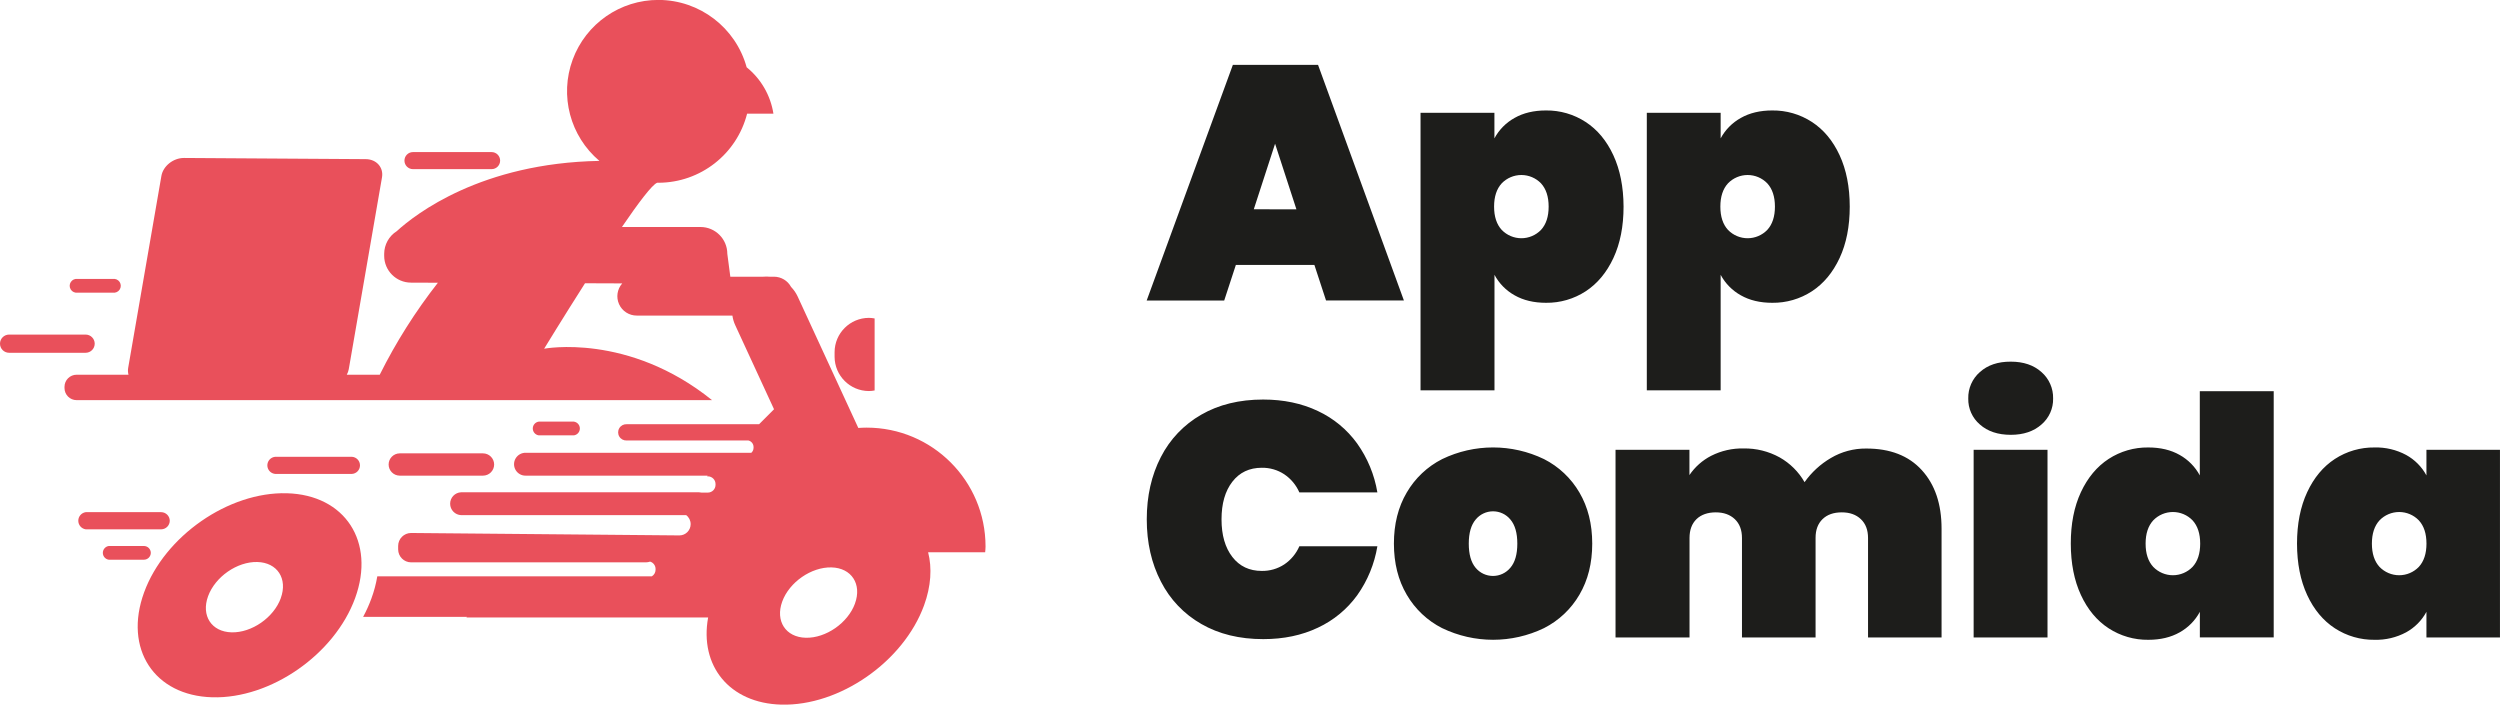
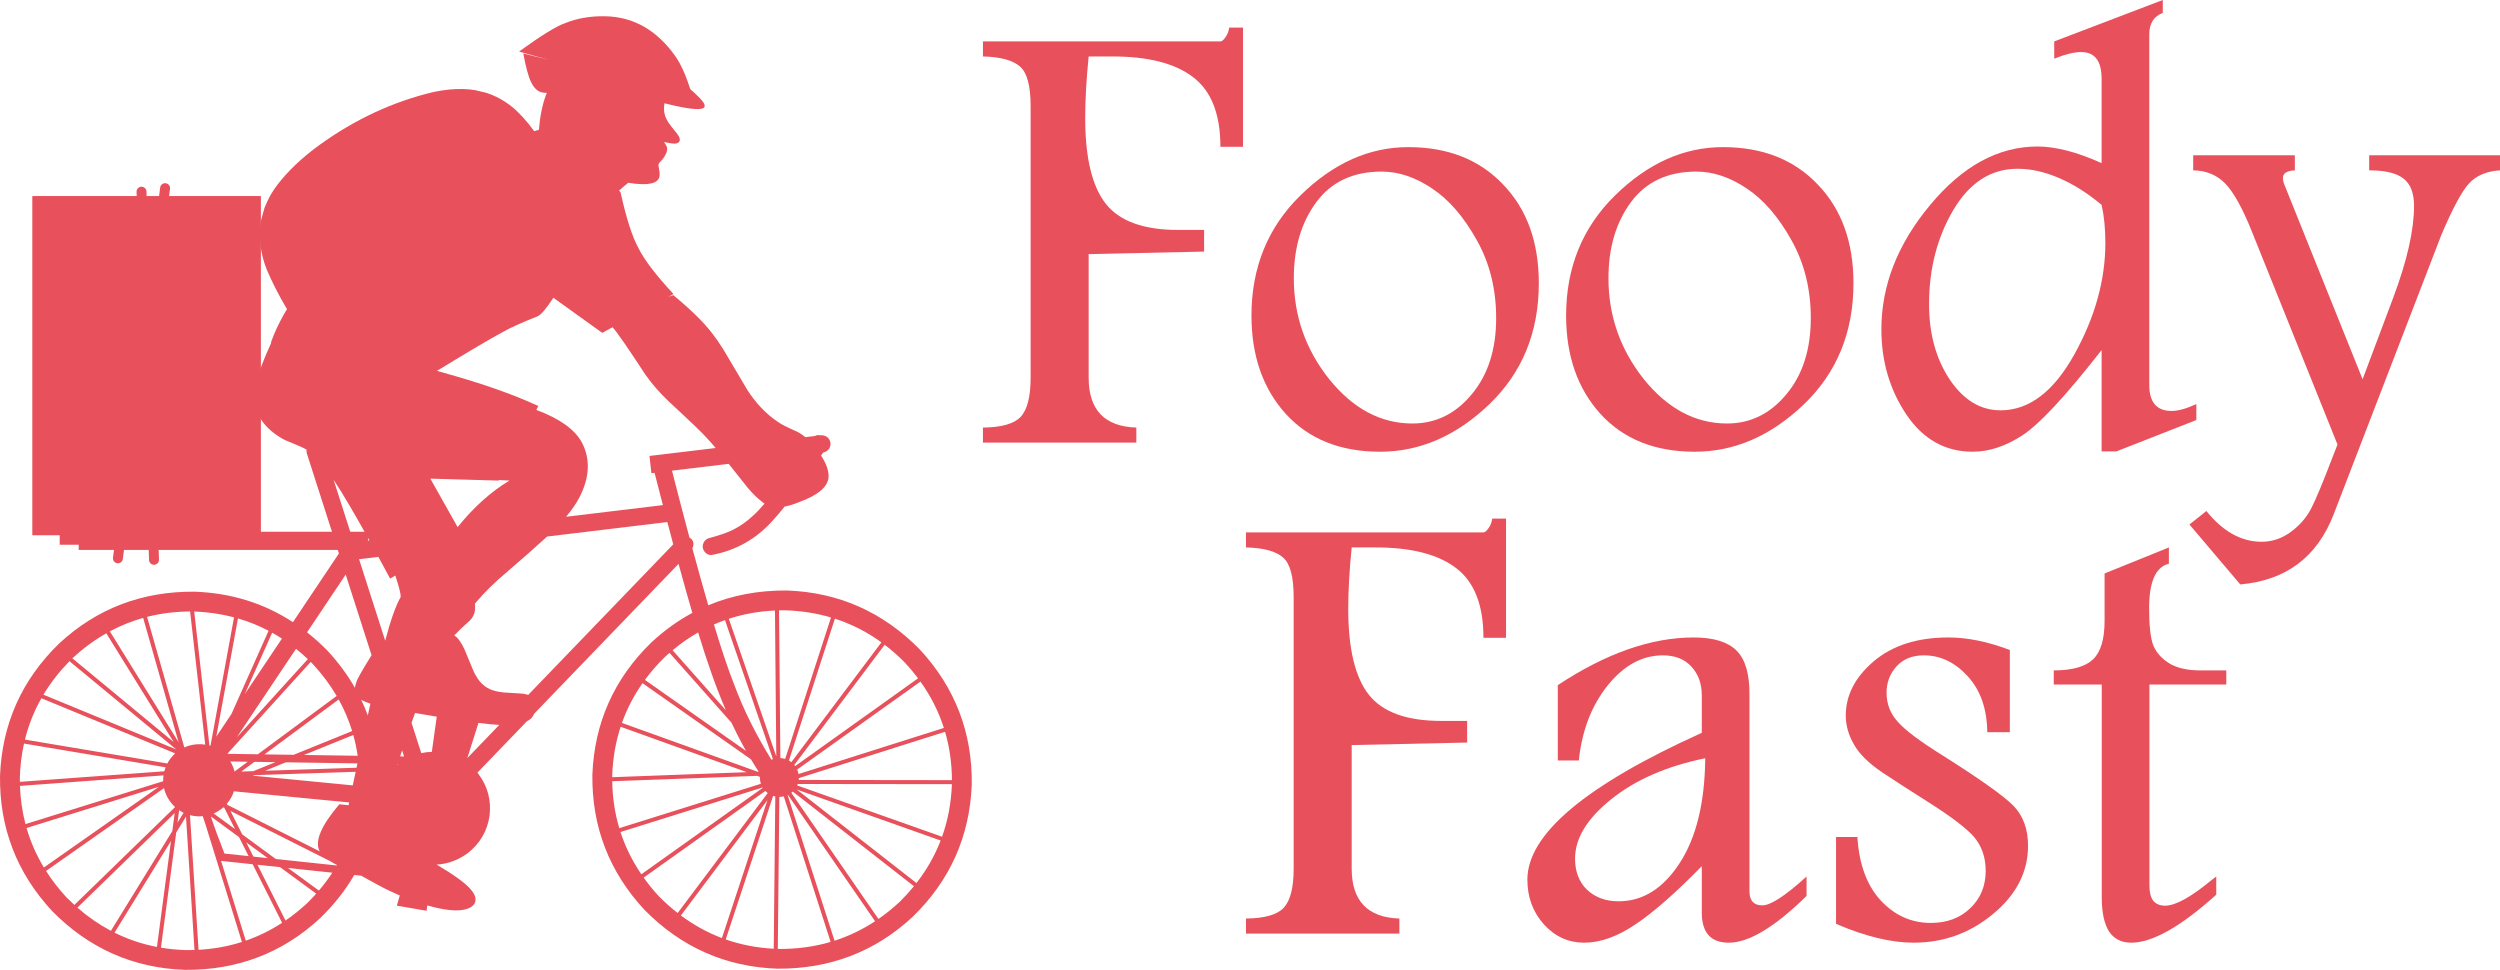
- <svg xmlns="http://www.w3.org/2000/svg" id="Capa_1" data-name="Capa 1" viewBox="0 0 1441.97 406.44">
-   <defs>
-     <style>.cls-1{fill:#e9505b}</style>
-   </defs>
-   <path class="cls-1" d="M94.18 230.43a5.26 5.26 0 00-5.25-5.25H44.8a5.25 5.25 0 000 10.5h44.13a5.26 5.26 0 005.25-5.25z" transform="translate(-39.55 -32.2)" />
-   <path class="cls-1" d="M608 347.44a68.59 68.59 0 00-68.59-68.59c-1.62 0-3.22.08-4.8.19l-35-75.86a19.75 19.75 0 00-3.77-5.46 11.22 11.22 0 00-9.84-5.92h-2.59a19.9 19.9 0 00-3.62 0h-19l-1.73-13.19a15.49 15.49 0 00-15.43-15.48h-45.36c9.47-13.87 17.47-24.52 20.34-25.52h.8a52.89 52.89 0 0051.06-39.84h15.18a42.89 42.89 0 00-15.44-26.76 52.88 52.88 0 00-50.8-38.85A52.64 52.64 0 00385.27 125c-68 1.24-105.86 30.49-116.88 40.54a15.51 15.51 0 00-7.25 13.09v1.11a15.5 15.5 0 0015.43 15.48l15.55.06a311.74 311.74 0 00-33.55 53.07h-19a11 11 0 001.14-3.18l19.17-110.67c1-5.74-3.21-10.47-9.35-10.51l-104.89-.68c-6.14 0-12 4.63-13 10.37l-19.15 110.65a9.21 9.21 0 00.17 4H83.75a7 7 0 00-7 6.95v.72a7 7 0 007 7h366.51c-48.43-39-96.86-29.66-96.86-29.66s10.74-17.62 23.58-37.76l21.47.08a11.15 11.15 0 008.39 18.56H462a19.28 19.28 0 001.62 5.54L486 268.25l-8.62 8.63H401a4.7 4.7 0 100 9.39h70.25a3.88 3.88 0 012.94 3.75v.48a3.83 3.83 0 01-1.29 2.86h-130a6.6 6.6 0 100 13.19h104.83l-.4.4h.51a4.44 4.44 0 014.42 4.43v.51a4.44 4.44 0 01-4.42 4.43h-3.67a6.41 6.41 0 00-1.46-.18H305.53a6.6 6.6 0 000 13.19h129.81a6.47 6.47 0 012.57 5.14v.07a6.49 6.49 0 01-6.48 6.48l-154.76-1.4a7.49 7.49 0 00-7.47 7.47v2a7.49 7.49 0 007.47 7.47H412.1a7.45 7.45 0 002.41-.43 4.39 4.39 0 013.16 4.2v.53a4.42 4.42 0 01-2.13 3.75H257.17a70.7 70.7 0 01-3.42 12.85A80.05 80.05 0 01249 388h59.89l-.33.33H448c-5.09 27.78 12.17 49.48 42.19 50.29 33.61.89 70.47-24.73 82.34-57.23 4.06-11.13 4.66-21.62 2.35-30.65h32.9c.09-1.1.22-2.18.22-3.3zm-75.31 32.89c-4.08 11.19-16.78 20-28.38 19.72s-17.66-9.65-13.59-20.86 16.81-20 28.4-19.72 17.66 9.65 13.56 20.86z" transform="translate(-39.55 -32.2)" />
-   <path class="cls-1" d="M540.72 257.75a18.93 18.93 0 003.3-.34v-41.53a18.93 18.93 0 00-3.3-.34 19.85 19.85 0 00-19.79 19.79V238a19.85 19.85 0 0019.79 19.75zm-222.59 48.8a6.45 6.45 0 006.44-6.43 6.46 6.46 0 00-6.44-6.43h-48a6.45 6.45 0 00-6.43 6.43 6.44 6.44 0 006.43 6.43zm52.44-23.24a4 4 0 000-7.92h-20.28a4 4 0 000 7.92zM84.34 201h20.28a4 4 0 100-7.91H84.34a4 4 0 100 7.91zm42.2 150.12a4 4 0 00-4-4H102.3a4 4 0 000 7.92h20.28a4 4 0 003.96-3.92zm151.21-221.36h45.35a4.92 4.92 0 000-9.84h-45.35a4.92 4.92 0 000 9.84zm-35.29 175.8a4.95 4.95 0 000-9.89h-43.53a4.95 4.95 0 100 9.89zm-104.99 27a5 5 0 00-4.95-4.95H89a5 5 0 000 9.9h43.53a5 5 0 004.94-4.95zM205 316.7c-33.61-.91-70.49 24.7-82.34 57.2s5.78 59.58 39.39 60.49 70.49-24.7 82.33-57.2-5.79-59.58-39.38-60.49zm-3.49 60.52c-4.08 11.21-16.78 20-28.38 19.71s-17.66-9.64-13.56-20.85 16.78-20 28.37-19.72 17.65 9.64 13.55 20.86z" transform="translate(-39.55 -32.2)" />
-   <path d="M797.67 185h-45.29l-6.72 20.53h-44.72l49.71-135.92h49.13L849.3 205.5h-44.91zm-10.36-32.06L775 115.1l-12.28 37.81zm125.81-52.71q7.57-4.32 18.14-4.32a41 41 0 0122.84 6.62q10.17 6.61 16 19.19t5.9 29.66q0 17.09-5.86 29.65t-16 19.19a41 41 0 01-22.84 6.63q-10.56 0-18.14-4.32a29.38 29.38 0 01-11.61-11.81v66.6H858.9V97.25h42.61V112a29.35 29.35 0 0111.61-11.77zm15.26 37.71a15.76 15.76 0 00-22.65 0q-4.41 4.8-4.41 13.44c0 5.75 1.47 10.24 4.41 13.43a15.76 15.76 0 0022.65 0c2.94-3.19 4.41-7.68 4.41-13.43s-1.47-10.24-4.41-13.44zm115.25-37.71q7.59-4.32 18.14-4.32a41 41 0 0122.84 6.62q10.17 6.61 16 19.19t5.85 29.66q0 17.09-5.85 29.65t-16 19.19a40.91 40.91 0 01-22.84 6.63q-10.56 0-18.14-4.32a29.5 29.5 0 01-11.63-11.81v66.6h-42.59V97.25H1032V112a29.48 29.48 0 0111.63-11.77zm15.26 37.71a15.76 15.76 0 00-22.65 0q-4.41 4.8-4.41 13.44c0 5.75 1.47 10.24 4.41 13.43a15.76 15.76 0 0022.65 0c2.94-3.19 4.42-7.68 4.42-13.43s-1.48-10.24-4.42-13.44zM709.1 295.86a59 59 0 0123.32-24.48q15.15-8.73 35.7-8.73 17.65 0 31.57 6.62A58.44 58.44 0 01822.34 288 67.82 67.82 0 01834 316.2h-45a24.32 24.32 0 00-8.74-10.46 22.89 22.89 0 00-12.91-3.74q-10.76 0-17 8.06t-6.24 21.69q0 13.62 6.24 21.69t17 8.06a22.9 22.9 0 0012.95-3.75 24.26 24.26 0 008.7-10.46h45a67.86 67.86 0 01-11.61 28.22 58.42 58.42 0 01-22.65 18.71q-13.92 6.63-31.57 6.62-20.55 0-35.7-8.73a58.86 58.86 0 01-23.32-24.47q-8.16-15.74-8.16-35.89t8.11-35.89zm162.27 98.65a49.56 49.56 0 01-20.44-19.29q-7.38-12.57-7.39-29.46t7.39-29.46a49.56 49.56 0 0120.44-19.3 67.54 67.54 0 0158.74 0 49.56 49.56 0 0120.44 19.29q7.38 12.57 7.38 29.46t-7.38 29.46a49.56 49.56 0 01-20.44 19.29 67.54 67.54 0 01-58.74 0zm39.35-34.84q4-4.69 4-13.91t-4-13.92a12.95 12.95 0 00-20 0q-4 4.71-4 13.92t3.93 13.91a13 13 0 0020.06 0zM1148 303.34q11.42 12.48 11.42 33.78v62.76h-42.41V342.5q0-6.92-4.13-10.85t-11-3.93q-7.1 0-11.13 3.93t-4 10.85v57.38h-42.45V342.5q0-6.92-4.12-10.85c-2.76-2.62-6.43-3.93-11-3.93s-8.45 1.31-11.13 3.93-4 6.24-4 10.85v57.38h-42.68V291.63H1014v14.59a33.69 33.69 0 0112.57-11.13 39.43 39.43 0 0118.71-4.23A41.47 41.47 0 011066 296a38.23 38.23 0 0114.4 14.3 48.69 48.69 0 0115.16-13.92 39.15 39.15 0 0120.34-5.47q20.72-.05 32.1 12.43zm33.53-26.29a19.15 19.15 0 01-6.71-15 19.62 19.62 0 016.71-15.25q6.72-6.06 17.85-6 10.95 0 17.66 6a19.63 19.63 0 016.72 15.25 19.16 19.16 0 01-6.72 15q-6.72 5.94-17.66 5.95-11.13 0-17.85-5.95zm39 14.58v108.25h-42.61V291.63zm19.25 24.47q5.87-12.57 16-19.19a41 41 0 0122.84-6.62q10.56 0 18.14 4.32a29.48 29.48 0 0111.61 11.8v-48.56H1351v142h-42.6V385.1a29.5 29.5 0 01-11.61 11.81q-7.59 4.32-18.14 4.32a41 41 0 01-22.84-6.62q-10.17-6.63-16-19.2t-5.85-29.65q-.03-17.08 5.82-29.66zm64.4 16.22a15.76 15.76 0 00-22.65 0q-4.42 4.8-4.42 13.44t4.42 13.43a15.76 15.76 0 0022.65 0q4.41-4.79 4.41-13.43t-4.41-13.44zm66.12-16.22q5.85-12.57 16-19.19a41 41 0 0122.84-6.62 36.62 36.62 0 0118.24 4.32 29.35 29.35 0 0111.71 11.8v-14.78h42.41v108.25h-42.41V385.1a29.37 29.37 0 01-11.71 11.81 36.62 36.62 0 01-18.24 4.32 41 41 0 01-22.84-6.62q-10.17-6.63-16-19.2t-5.86-29.65q0-17.08 5.86-29.66zm64.39 16.22a15.76 15.76 0 00-22.65 0q-4.41 4.8-4.41 13.44t4.41 13.43a15.76 15.76 0 0022.65 0q4.41-4.79 4.42-13.43t-4.42-13.44z" transform="translate(-39.55 -32.2)" fill="#1d1d1b" />
+ <svg xmlns="http://www.w3.org/2000/svg" width="247.097mm" height="95.861mm" viewBox="0 0 247.097 95.861" version="1.1" id="svg10553" xml:space="preserve">
+   <defs id="defs10550" />
+   <g id="layer1" transform="translate(-20.07152,-50.24988)">
+     <g id="layer1-7" transform="matrix(0.1311528,0,0,0.1307305,24.88103,-49.39877)" style="fill:#ff0000">
+       <g id="g11272" style="fill:#e8505b;fill-opacity:1">
+         <g aria-label="Foody Fast" transform="scale(0.9983887,1.001614)" id="text11160" style="font-size:484.95px;line-height:0.65;font-family:'Bernard MT Condensed';-inkscape-font-specification:'Bernard MT Condensed, ';fill:#e8505b;fill-opacity:1;stroke-width:2.021">
+           <path d="m 891.106,781.854 h 10.419 v 89.981 h -17.049 q 0,-36.94 -20.601,-52.568 Q 843.511,803.639 803.019,803.639 H 785.023 q -2.605,25.81 -2.605,46.411 0,45.227 15.628,64.881 15.628,19.654 54.462,19.654 h 19.654 v 16.339 l -87.139,1.894 v 93.296 q 0,36.466 35.992,37.65 v 11.366 H 705.224 v -11.366 q 21.074,-0.237 28.415,-8.051 7.577,-8.051 7.577,-29.599 V 841.052 q 0,-22.969 -8.051,-29.836 -8.051,-7.104 -27.941,-7.577 v -11.366 h 179.252 q 1.658,0 3.789,-3.078 2.368,-3.315 2.841,-7.341 z" style="font-weight:300;font-family:'Footlight MT Light';-inkscape-font-specification:'Footlight MT Light, Light';text-align:center;text-anchor:middle;fill:#e8505b;fill-opacity:1" id="path11216" />
+           <path d="m 1026.314,872.072 q 44.754,0 71.511,28.178 26.994,27.941 26.994,74.589 0,55.409 -37.413,91.402 -37.413,35.756 -82.404,35.756 -44.991,0 -71.038,-28.415 -26.047,-28.652 -26.047,-74.353 0,-54.462 36.94,-90.691 37.176,-36.466 81.456,-36.466 z m -20.127,18.47 q -32.204,0 -49.253,22.969 -17.049,22.969 -17.049,57.54 0,42.623 26.758,76.247 26.994,33.388 62.75,33.388 26.521,0 44.754,-22.022 18.47,-22.022 18.47,-57.541 0,-32.914 -14.681,-58.961 -14.681,-26.284 -33.624,-38.834 -18.943,-12.787 -38.123,-12.787 z" style="font-weight:300;font-family:'Footlight MT Light';-inkscape-font-specification:'Footlight MT Light, Light';text-align:center;text-anchor:middle;fill:#e8505b;fill-opacity:1" id="path11218" />
+           <path d="m 1263.816,872.072 q 44.754,0 71.511,28.178 26.994,27.941 26.994,74.589 0,55.409 -37.413,91.402 -37.413,35.756 -82.404,35.756 -44.99,0 -71.038,-28.415 -26.047,-28.652 -26.047,-74.353 0,-54.462 36.94,-90.691 37.176,-36.466 81.456,-36.466 z m -20.127,18.47 q -32.204,0 -49.253,22.969 -17.049,22.969 -17.049,57.54 0,42.623 26.758,76.247 26.994,33.388 62.75,33.388 26.521,0 44.754,-22.022 18.47,-22.022 18.47,-57.541 0,-32.914 -14.681,-58.961 -14.681,-26.284 -33.624,-38.834 -18.943,-12.787 -38.123,-12.787 z" style="font-weight:300;font-family:'Footlight MT Light';-inkscape-font-specification:'Footlight MT Light, Light';text-align:center;text-anchor:middle;fill:#e8505b;fill-opacity:1" id="path11220" />
+           <path d="m 1513.869,792.273 81.93,-31.257 v 9.708 q -10.182,4.025 -10.182,16.102 v 264.733 q 0,19.654 16.812,19.654 7.577,0 18.707,-5.21 v 12.076 l -60.382,23.679 h -11.129 v -76.484 q -40.728,52.094 -59.908,64.407 -18.943,12.313 -37.413,12.313 -31.02,0 -49.963,-27.941 -18.943,-28.178 -18.943,-64.407 0,-49.726 36.703,-93.77 36.703,-44.28 81.22,-44.28 9.945,0 22.022,3.078 12.076,3.078 26.284,9.472 v -63.697 q 0,-20.127 -15.392,-20.127 -8.051,0 -20.364,4.973 z m 35.756,123.369 q -16.576,-13.734 -32.441,-20.364 -15.865,-6.867 -31.02,-6.867 -30.073,0 -48.542,31.257 -18.233,31.02 -18.233,71.038 0,33.388 15.628,56.83 15.628,23.206 38.36,23.206 32.204,0 55.646,-42.149 23.442,-42.149 23.442,-84.298 0,-16.102 -2.841,-28.652 z" style="font-weight:300;font-family:'Footlight MT Light';-inkscape-font-specification:'Footlight MT Light, Light';text-align:center;text-anchor:middle;fill:#e8505b;fill-opacity:1" id="path11222" />
+           <path d="m 1618.768,878.229 h 76.721 v 11.366 q -8.998,0.474 -8.998,5.683 0,2.842 1.421,5.92 l 58.724,146.101 23.206,-61.803 q 15.628,-41.675 15.628,-69.143 0,-14.444 -8.051,-20.601 -7.814,-6.157 -25.81,-6.157 v -11.366 h 98.742 v 11.366 q -15.155,0.947 -23.442,9.945 -8.051,8.761 -20.838,38.834 l -81.22,210.745 q -18.706,48.542 -70.564,53.041 l -38.36,-45.227 12.787,-10.182 q 18.707,23.206 41.675,23.206 12.076,0 22.258,-7.577 10.182,-7.577 15.392,-17.996 5.209,-10.182 15.865,-38.123 l 3.789,-9.709 -64.644,-160.782 q -10.419,-26.047 -19.89,-35.992 -9.472,-9.945 -24.39,-10.182 z" style="font-weight:300;font-family:'Footlight MT Light';-inkscape-font-specification:'Footlight MT Light, Light';text-align:center;text-anchor:middle;fill:#e8505b;fill-opacity:1" id="path11224" />
+           <path d="m 1089.656,1152.449 h 10.419 v 89.981 h -17.049 q 0,-36.94 -20.601,-52.568 -20.364,-15.628 -60.855,-15.628 h -17.996 q -2.605,25.81 -2.605,46.411 0,45.227 15.628,64.881 15.628,19.654 54.462,19.654 h 19.654 v 16.339 l -87.139,1.894 v 93.296 q 0,36.466 35.992,37.65 v 11.366 H 903.774 v -11.366 q 21.074,-0.237 28.415,-8.051 7.577,-8.051 7.577,-29.599 v -205.062 q 0,-22.969 -8.051,-29.836 -8.051,-7.104 -27.941,-7.577 v -11.366 h 179.252 q 1.658,0 3.789,-3.078 2.368,-3.315 2.841,-7.34 z" style="font-weight:300;font-family:'Footlight MT Light';-inkscape-font-specification:'Footlight MT Light, Light';text-align:center;text-anchor:middle;fill:#e8505b;fill-opacity:1" id="path11226" />
+           <path d="m 1139.145,1278.186 q 54.462,-35.992 102.531,-35.992 22.495,0 32.441,9.945 9.945,9.945 9.708,33.624 v 147.995 q 0,10.656 9.709,10.656 9.472,0 33.388,-21.785 v 14.681 q -35.992,35.282 -58.724,35.282 -20.364,0 -20.364,-22.732 v -35.045 q -29.599,30.309 -50.2,44.043 -20.364,13.734 -38.597,13.734 -17.759,0 -30.309,-13.734 -12.55,-13.971 -12.55,-33.861 0,-51.384 131.656,-110.819 v -28.415 q 0,-13.024 -7.814,-21.548 -7.814,-8.524 -21.548,-8.524 -23.442,0 -41.675,22.732 -18.233,22.732 -21.785,56.593 h -15.865 z m 111.292,55.173 q -43.807,8.998 -71.038,31.02 -27.231,21.785 -27.231,44.754 0,14.681 8.998,23.442 9.235,8.761 23.916,8.761 27.231,0 45.938,-28.652 18.943,-28.889 19.417,-79.325 z" style="font-weight:300;font-family:'Footlight MT Light';-inkscape-font-specification:'Footlight MT Light, Light';text-align:center;text-anchor:middle;fill:#e8505b;fill-opacity:1" id="path11228" />
+           <path d="m 1365.282,1392.793 q 1.894,30.783 17.523,47.832 15.865,17.049 37.887,17.049 18.233,0 29.836,-11.129 11.603,-11.129 11.603,-28.178 0,-15.155 -8.761,-25.574 -8.998,-10.182 -35.282,-26.758 -18.707,-11.84 -34.098,-22.022 -15.391,-10.419 -21.311,-21.075 -6.157,-10.656 -6.157,-21.785 0,-22.969 21.075,-40.965 21.311,-17.996 56.356,-17.996 21.548,0 46.411,9.472 v 62.039 h -17.049 q -0.237,-26.284 -14.681,-42.149 -14.444,-15.865 -33.151,-15.865 -13.26,0 -20.838,8.524 -7.341,8.288 -7.341,19.654 0,12.787 8.524,22.022 8.288,9.472 33.388,25.1 43.096,27.231 53.989,38.36 10.892,11.366 10.892,30.073 0,29.599 -26.284,51.384 -26.047,21.785 -60.145,21.785 -25.337,0 -58.488,-14.207 v -65.591 z" style="font-weight:300;font-family:'Footlight MT Light';-inkscape-font-specification:'Footlight MT Light, Light';text-align:center;text-anchor:middle;fill:#e8505b;fill-opacity:1" id="path11230" />
+           <path d="m 1600.416,1174.234 v 12.313 q -14.918,3.552 -14.918,33.624 0,20.364 3.315,28.415 3.552,8.051 12.076,13.26 8.761,5.209 23.206,5.209 h 19.654 v 10.656 h -58.014 v 152.02 q 0,7.34 2.841,11.129 3.078,3.789 8.998,3.789 11.603,0 34.572,-18.943 2.605,-2.131 4.026,-3.078 v 13.734 q -40.255,36.229 -64.171,36.229 -11.129,0 -16.812,-8.524 -5.446,-8.761 -5.446,-25.81 v -160.545 h -36.229 v -10.656 q 20.838,0 29.599,-8.288 8.761,-8.288 8.761,-29.125 v -35.756 z" style="font-weight:300;font-family:'Footlight MT Light';-inkscape-font-specification:'Footlight MT Light, Light';text-align:center;text-anchor:middle;fill:#e8505b;fill-opacity:1" id="path11232" />
+         </g>
+         <g style="fill:#e8505b;fill-opacity:1;stroke-linejoin:miter" id="g516" transform="translate(-211.3565,21.63666)">
+           <path d="m 591.711,965.725 36.818,26.539 7.787,-4.253 0.008,0.003 q 5.221,5.833 24.698,35.799 3.973,5.597 8.038,10.255 3.678,4.228 8.801,9.275 26.742,24.888 29.108,28.054 2.03,1.934 7.056,7.928 h -0.009 l -49.881,6.006 1.46,13.048 2.376,-0.287 h 0.009 q 3.228,12.661 6.276,24.404 h -0.009 l -72.954,8.817 v 0 q 6.352,-7.588 9.944,-14.457 11.963,-23.092 1.722,-42.161 -8.081,-14.452 -34.109,-24.194 h -0.008 l 1.552,-2.924 q -26.068,-12.043 -61.858,-22.407 -6.164,-1.834 -14.524,-4.169 h -0.007 q 35.66,-21.854 48.585,-28.804 9.136,-5.32 27.303,-12.455 3.981,-1.908 11.819,-14.033 z m -92.715,136.76 51.45,1.469 0.214,-0.403 v 0 l 8.003,0.386 q -21.073,12.664 -39.099,35.221 h -10e-5 z m -72.939,0.792 h -1.6e-4 q 10.168,15.387 27.032,45.959 h -0.007 l -11.279,1.362 h -1e-4 q -0.333,-0.134 -0.691,-0.251 h -0.006 l -15.054,-47.081 z m 33.807,58.359 q 4.238,7.82 8.84,16.468 l 3.867,-2.39 h 0.007 q 4.609,13.97 3.99,16.389 -5.63,10.051 -11.584,32.923 v 0 l -19.707,-61.633 h -1.2e-4 l 14.582,-1.766 z m -24.647,13.391 19.483,60.926 h -0.007 q -11.176,18.086 -11.444,20.482 -0.881,2.252 -1.085,4.198 v 0 q -8.44,-14.813 -20.736,-28.136 -7.402,-7.548 -15.336,-13.818 h -0.006 z m 242.384,-39.712 q 2.284,8.7 4.461,16.849 h -0.009 l -109.329,113.846 v 0 q -1.174,-0.442 -2.646,-0.694 0.291,-0.296 -15.466,-1.152 -3.8,-0.395 -6.294,-1.014 -4.724,-1.109 -8.267,-3.746 -3.987,-2.963 -6.918,-8.293 -0.591,-0.237 -8.351,-19.453 -1.888,-4.101 -3.801,-6.739 -1.735,-2.542 -3.965,-3.912 h -0.007 q 4.546,-4.868 11.972,-11.427 2.05,-2.18 3.042,-5.038 1.042,-2.74 0.571,-7.597 h -0.007 q 2.902,-3.441 5.975,-6.74 5.072,-5.462 11.46,-11.291 26.941,-23.31 37.003,-32.661 h -0.008 l 90.575,-10.952 z m -297.809,83.653 q 3.741,2.094 7.363,4.459 h -0.006 l -27.999,41.956 20.636,-46.417 z m 321.03,-0.197 q 5.178,17.073 9.295,28.691 5.533,16.066 11.618,30.173 v 0 l -40.159,-45.415 h -0.009 q 9.248,-7.712 19.247,-13.453 z m -253.962,50.826 q 2.549,1.573 6.969,3.041 h -0.007 q -0.942,4.261 -1.949,8.864 v 0 q -2.227,-6.065 -5.02,-11.909 z m -92.835,-61.429 q 12.04,3.514 23.071,9.335 h -0.006 l -27.972,62.911 v 0 l -11.435,17.135 v 0 l 16.336,-89.388 z m 43.75,22.982 q 4.543,3.657 8.879,7.787 h -0.006 l -53.588,59.213 44.709,-67.003 z m 281.47,3.055 46.712,52.823 h -0.01 q 4.315,9.243 8.891,17.562 0.987,1.825 2.072,3.746 v 0 l -76.21,-53.691 h -0.009 q 6.616,-9.005 15.002,-17.268 1.757,-1.627 3.542,-3.18 z m -424.454,-14.778 50.794,82.224 v 0 l -76.374,-63.317 h -0.004 q 0.04,-0.041 0.079,-0.08 12.076,-11.186 25.501,-18.833 z m 27.773,-11.636 26.762,94.093 h -1.6e-4 l -51.856,-83.944 h -0.005 q 12.017,-6.468 25.094,-10.154 z m 476.151,-5.602 0.995,110.297 -35.775,-104.032 h -0.009 q 16.517,-5.425 34.779,-6.268 z m -437.68,0.739 q 15.715,0.61 30.032,4.415 h -0.006 l -17.662,96.626 h -1.5e-4 l -0.322,0.481 v 0 q -0.284,-0.09 -0.57,-0.171 h -0.005 L 321.03,1202.92 Z m 446.018,-0.886 0.285,0.01 q 17.697,0.674 33.622,5.399 h -0.01 l -34.543,106.95 h -4e-4 q -1.712,-0.53 -3.616,-0.657 h -0.01 l -1.009,-111.668 h -0.009 q 2.628,-0.068 5.291,-0.04 z m -449.104,0.872 11.394,100.673 v 0 q -1.573,-0.256 -3.219,-0.342 h -0.04 q -0.094,0 -0.188,0 -6.68,-0.132 -12.306,2.451 h -1.5e-4 L 285.52,1207 h -0.005 q 15.485,-3.958 32.429,-4.086 z m 403.091,6.53 36.145,105.109 h -0.01 q -0.576,0.197 -1.133,0.445 h -0.002 q -17.946,-29.21 -28.261,-57.361 -6.245,-15.606 -15.059,-44.889 h -0.009 q 4.101,-1.808 8.319,-3.31 z m -233.555,70.225 q 8.71,1.51 16.358,2.769 h -0.007 l -3.715,26.618 h -0.007 q -4.085,0.103 -7.959,0.942 h -1.5e-4 l -7.321,-22.897 h -0.007 q 1.36,-3.869 2.651,-7.442 z m -260.439,-39.152 80.454,66.698 v 0 l -100.069,-41.372 h -0.004 q 8.011,-13.416 19.614,-25.331 z m 576.836,-32.163 q 18.793,6.078 35.065,17.913 h -0.01 l -67.886,90.564 h -3.6e-4 q -0.87,-0.684 -1.812,-1.217 h -0.01 l 34.644,-107.268 z m -326.163,99.587 1.469,4.594 h -1.6e-4 l -2.984,-0.047 h -2.8e-4 q 0.762,-2.312 1.508,-4.552 z m 57.547,-20.797 q 9.928,1.261 15.696,1.538 h -0.008 l -24.074,25.067 8.379,-26.609 z m -94.335,9.145 q 2.14,7.685 3.315,15.721 h -0.006 l -40.453,-0.612 v 0 l 37.138,-15.115 z m -11.008,-26.838 q 6.355,11.475 10.146,23.886 h -0.006 l -44.105,17.945 v 0 l -21.931,-0.332 v 0 l 55.889,-41.505 z m -21.074,-28.378 q 0.809,0.802 1.61,1.621 10.549,11.463 17.938,24.08 h -0.006 l -59.394,44.103 v 0 l -23.015,-0.348 h -1.2e-4 l 62.861,-69.462 z m 432.552,-12.978 q 8.049,6.14 15.466,13.724 5.229,5.682 9.683,11.649 h -0.011 l -92.609,66.346 v 0 q -0.31,-0.431 -0.654,-0.846 h -0.01 l 68.126,-90.879 z m -182.484,29.043 81.702,57.558 h -0.009 q 2.676,4.471 5.804,9.391 h -0.01 l -0.675,0.023 h -2.4e-4 l -102.33,-36.931 h -0.009 q 5.626,-15.915 15.518,-30.047 z m -184.116,61.115 q -0.338,0.275 -0.668,0.554 v 0 q 0.092,-0.284 0.183,-0.563 h -0.007 l 0.485,0.01 z m 393.55,-62.316 q 11.729,16.458 17.661,35.033 h -0.011 l -109.526,34.844 h -2e-4 q -0.31,-1.771 -1.027,-3.378 h -0.01 l 92.902,-66.506 z m -662.47,12.578 100.838,41.687 h -0.005 q -0.1,0.087 -0.201,0.176 -3.605,3.407 -5.75,7.457 h -1.6e-4 l -107.283,-18.054 h -0.004 q 4.076,-16.525 12.402,-31.274 z m 681.025,25.379 q 5.074,17.358 5.175,36.531 h -0.011 l -115.474,-0.143 v 0 q 0.078,-0.6 0.111,-1.216 0.002,-0.081 0.003,-0.16 h -0.01 l 110.194,-35.019 z m -244.491,-3.814 95.152,34.339 v 0 l -101.512,3.794 v 0 q 0.003,-0.678 0.013,-1.357 0.684,-19.429 6.339,-36.781 z m -198.359,27.705 h -1.6e-4 q -0.345,1.621 -0.696,3.271 h -0.006 l -68.923,2.287 h -1.4e-4 l 15.686,-6.384 v 0 l 53.933,0.818 z m -61.766,-0.94 -16.7,6.796 v 0 l -9.052,0.297 h -1.5e-4 l 9.881,-7.34 h -1.5e-4 z m -20.901,-0.318 -9.943,7.383 h -1.2e-4 q -0.989,-4.004 -3.191,-7.585 h -0.005 z m 81.316,7.614 v 0 q -1.062,5.003 -2.169,10.248 h -3.1e-4 l -75.276,-7.316 v 0 l 0.978,-0.399 h 1.6e-4 l 76.461,-2.542 z m -249.924,-21.369 106.677,17.95 h -0.005 q -0.564,1.469 -0.956,3.018 h -0.005 l -108.834,7.982 h 1.5e-4 q -0.026,-1.988 0.001,-3.993 0.455,-12.942 3.117,-24.964 z m 552.473,24.421 2.099,0.757 h -0.009 q -0.044,2.792 0.788,5.238 h -0.01 l -106.734,33.547 v 0 q -5.016,-16.876 -5.316,-35.468 h -0.009 z m 146.802,6.291 q -0.774,21.088 -7.42,39.733 v 0 l -109.196,-38.775 h -0.01 q 0.244,-0.544 0.443,-1.105 h -0.01 l 116.183,0.14 z m -582.344,19.705 q 1.608,1.094 3.326,1.933 h -0.005 l -4.565,7.434 v 0 l 1.239,-9.373 z m -11.816,-26.338 q -0.164,1.207 -0.233,2.456 -0.033,0.983 -0.005,1.945 h -0.005 l -103.777,32.409 h 1.4e-4 q -3.629,-13.874 -4.145,-28.878 h -0.004 l 108.164,-7.94 z m 45.126,24.165 0.735,0.371 v 0 l 8.064,16.099 v 0 l -16.113,-11.843 h -0.005 q 3.904,-1.677 7.314,-4.635 z m 7.939,-12.148 86.863,8.432 h -0.006 q -0.221,1.05 -0.444,2.111 v 0 l -6.956,-0.743 q -20.872,24.607 -14.773,35.617 v 0 l -69.606,-35.178 v 0 l -0.389,-0.779 h -0.006 q 3.667,-4.257 5.311,-9.47 z m -17.336,19.046 21.205,15.583 v 0 l 7.201,14.377 h -1.5e-4 l -18.188,-1.939 q -6.369,-16.147 -10.223,-28.026 z m 26.619,19.561 16.249,11.941 h -3e-4 l -10.847,-1.157 h -1.5e-4 z m -11.906,-23.773 75.048,37.925 h -0.006 q 1.698,1.113 3.703,2.173 0.791,0.418 1.62,0.829 h -0.006 q -0.094,0.16 -0.189,0.322 v 0 l -45.974,-4.898 v 0 l -25.3,-18.595 v 0 z M 749.437,1335.989 q 0.07,0.116 0.143,0.231 h -0.01 l -91.557,65.393 v 0 q -10.25,-15.106 -15.716,-31.952 h -0.009 l 107.139,-33.681 z m 25.667,1.515 108.48,38.582 h -0.011 q -6.588,17.12 -18.23,32.139 h -2.5e-4 z m -480.64,-2.05 -86.707,61.026 v 0 q -8.555,-14.198 -13.07,-29.865 h -0.004 z m 97.318,61.403 33.366,3.545 h -0.006 q -4.558,6.973 -10.125,13.527 v 0 z m 359.684,-58.223 q 0.851,0.863 1.781,1.562 h -0.01 l -67.858,90.7 v 0 q -7.356,-5.761 -14.224,-12.738 -6.253,-6.811 -11.392,-14.029 h -0.009 l 91.702,-65.502 z m 20.684,0.443 91.298,71.555 h -0.011 q -5.002,6.163 -10.876,11.965 -7.661,7.115 -15.868,12.803 h 4e-4 l -65.65,-95.38 h -0.01 q 0.455,-0.355 0.895,-0.747 0.107,-0.101 0.212,-0.203 z m -473.854,-2.575 q 1.497,6.796 6.438,12.406 0.931,0.988 1.908,1.868 h -0.005 l -75.914,74.013 v 0 q -3.033,-2.769 -5.976,-5.758 -8.789,-9.572 -15.376,-19.947 h -0.004 l 88.923,-62.589 z m 70.427,57.905 17.019,1.808 h 1.3e-4 l 27.266,20.035 h -0.006 q -3.262,3.676 -6.849,7.219 -7.866,7.307 -16.309,13.108 v 0 z m 384.336,-48.864 -34.334,104.286 v 0 q -16.384,-6.212 -30.908,-17.07 h -0.009 z m 15.435,-3.921 65.67,95.497 h -0.011 q -14.448,9.527 -30.555,14.721 h -3.6e-4 L 768.252,1341.732 h -0.01 q 0.121,-0.059 0.242,-0.119 z m -462.157,13.72 -1.801,13.628 v 0 l -46.262,75.375 v 0 q -13.309,-7.058 -25.26,-17.512 h -0.004 z m 451.006,-12.998 v 0 q 0.79,0.26 1.622,0.435 h -0.01 l -1.169,115.128 h -3.5e-4 q -19.081,-1.037 -36.177,-7.033 h -0.009 l 35.733,-108.539 z m 8.014,0.383 35.321,110.02 h -0.011 q -18.618,5.496 -39.41,5.309 -0.201,-0.01 -0.402,-0.013 h -0.01 l 1.167,-114.941 h -0.01 q 1.742,-0.019 3.345,-0.382 z m -424.087,48.739 0.138,0.039 23.702,2.518 v 0 l 22.174,44.274 h -0.006 q -13.017,8.503 -27.375,13.504 v 0 z m -37.72,-15.041 -10.592,80.118 v 0 q -16.835,-3.252 -31.953,-10.794 h -0.005 z m 14.306,-19.511 h 1.5e-4 q 2.813,0.743 5.878,0.907 0.143,0 0.284,0.01 1.769,0.036 3.464,-0.121 h 0.005 q 0.947,2.977 2.234,6.714 h -0.005 l 27.285,88.35 h -0.006 q -15.568,4.989 -32.683,5.937 h -1.5e-4 l -6.462,-101.806 z m -3.001,1.091 6.403,100.85 h -0.005 q -3.176,0.105 -6.404,0.076 -9.687,-0.295 -18.872,-1.845 h -0.005 l 11.512,-87.076 z M 630.712,752.897 q -16.714,-0.331 -30.454,5.331 -9.52,3.27 -34.412,21.362 12.078,3.417 22.693,6.377 l -1.5e-4,0.002 -19.481,-4.925 -0.008,0.002 q 2.884,15.609 5.811,21.505 3.183,6.769 8.158,7.886 1.438,0.363 3.159,0.397 0.308,0.006 0.625,0.002 l 0.008,0.002 q -0.302,0.678 -0.587,1.388 -4.163,10.915 -5.408,26.508 l -0.008,0.002 q -4.801,1.307 -10.358,3.842 -2.508,0.673 -38.15,18.826 l -28.725,13.149 q -7.576,3.687 -13.786,7.288 -20.442,11.784 -51.154,36.699 -20.893,15.532 -35.752,38.339 -16.611,21.691 -24.037,42.664 l 0.33,0.055 -0.006,0.002 q -9.115,19.939 -11.318,30.335 -3.35,14.195 1.238,23.635 3.587,7.755 11.329,13.923 4.066,3.233 8.819,5.714 13.287,5.395 16.478,7.338 h -0.006 q -0.175,1.287 0.168,2.735 l 24.229,75.766 -34.665,51.947 h -1.4e-4 q -32.788,-21.511 -73.918,-23.035 l -0.213,-0.01 q -59.547,-0.429 -102.093,39.214 -42.221,41.171 -44.521,100.057 -0.699,58.947 39.262,102.185 41.595,42.353 99.941,44.469 59.547,0.474 102.127,-39.142 15.505,-15.099 25.635,-32.586 h 0.006 l 5.212,0.551 h -0.007 q 16.659,9.329 21.649,11.553 3.739,1.786 7.439,3.379 h -0.007 l -2.176,7.702 22.359,3.875 0.571,-4.057 h 0.007 q 0.275,0.078 0.549,0.157 11.984,3.437 20.35,3.602 2.855,0.056 5.288,-0.269 10.399,-1.652 10.174,-8.437 -0.579,-6.656 -13.845,-15.951 -5.228,-3.857 -15.529,-9.982 h -0.007 q 12.751,-0.67 23.608,-8.734 13.837,-10.947 16.335,-28.294 2.028,-17.555 -8.449,-31.555 -0.362,-0.456 -0.73,-0.899 h -0.007 l 37.249,-38.789 h -0.008 q 2.129,-1.08 3.601,-2.59 1.308,-1.59 2.04,-3.27 h -0.008 l 108.715,-113.204 h 0.009 q 5.587,20.529 10.394,37.056 h -0.009 q -16.382,8.832 -30.809,22.276 -42.221,41.17 -44.521,100.055 -0.699,58.949 39.262,102.187 41.596,42.352 99.941,44.468 59.547,0.474 102.127,-39.142 42.253,-41.147 44.591,-100.031 0.737,-58.947 -39.19,-102.207 -41.559,-42.377 -99.904,-44.537 l -0.212,-0.01 q -32.108,-0.231 -59.273,11.187 h -2.5e-4 q -5.54,-19.117 -11.97,-42.967 h -0.009 q 2.358,-5.524 -2.182,-8.205 h -0.009 q -6.193,-23.203 -13.175,-50.597 h -0.009 l 42.748,-5.164 h 0.009 q 6.241,7.767 14.616,18.426 5.762,6.684 9.916,9.759 1.173,1.071 2.486,1.889 h -0.009 q -5.069,5.96 -8.759,9.187 -6.737,6.296 -14.023,10.067 -6.171,3.41 -19.715,7.017 -1.371,0.563 -2.369,1.655 -2.66,3.302 -1.206,6.95 1.872,3.815 5.822,4.032 28.63,-5.165 47.872,-27.761 3.352,-3.668 7.529,-8.942 h -0.01 q 4.774,-0.833 10.38,-3.152 22.518,-8.116 22.74,-19.646 l 9.6e-4,-0.043 q 0.124,-6.712 -5.646,-15.683 h -0.01 q 0.779,-1.169 1.57,-2.358 h -0.01 l 0.471,-0.06 q 5.138,-1.565 5.083,-6.964 -0.802,-5.269 -6.209,-5.994 l -0.147,-0.01 q -0.022,-6e-4 -0.044,0 -0.486,-0.01 -0.973,0.053 l -0.135,0.016 v 0 q -0.579,-0.139 -1.213,-0.188 h -0.126 q -0.032,0 -0.063,0 -1.695,-0.033 -3.133,0.739 h -0.01 l -6.934,0.833 v 0 q -1.029,-0.871 -2.023,-1.589 -1.852,-1.348 -3.889,-2.421 -11.437,-5.013 -14.724,-7.522 -6.915,-4.606 -12.944,-11.07 -5.259,-5.628 -9.827,-12.637 l -18.249,-30.846 q -4.58,-7.407 -8.614,-12.53 -9.431,-12.384 -29.225,-28.748 l -3.754,1.227 3.875,-2.116 Q 662.349,941.416 655.871,928.253 648.806,915.362 642.413,886.349 l -0.08,-0.343 -1.13,-1.319 6.842,-5.88 q 6.012,0.955 10.485,1.044 8.083,0.16 11.142,-2.512 1.94,-1.619 2.089,-3.864 0.314,-1.63 -0.81,-7.528 -0.078,-0.669 0.093,-1.337 0.157,-0.491 0.479,-0.868 2.407,-2.32 3.825,-4.621 1.556,-2.454 2.014,-4.625 0.306,-1.596 -0.143,-2.828 -0.328,-1.134 -1.927,-3.35 -0.094,-0.143 -0.003,-0.291 l 0.009,0.003 q 5.746,1.16 7.433,1.193 0.378,0.007 0.552,-0.042 2.728,-0.2 3.497,-1.845 0.658,-1.457 -0.529,-3.691 l -1.295,-1.96 -4.604,-5.748 -2.12,-3.018 q -2.121,-3.369 -2.711,-6.293 -1.508,-6.013 2.547,-18.427 l 0.009,0.003 q 8.91,1.538 17.654,2.628 -5.189,-17.471 -11.694,-27.174 l -0.018,-0.027 Q 663.055,753.61 631.005,752.903 q -0.147,-0.003 -0.293,-0.006 z" id="path514" style="fill:#e8505b;fill-opacity:1" />
+         </g>
+         <g style="fill:#e8505b;fill-opacity:1;stroke-linejoin:miter" id="g520" transform="translate(-211.3565,21.63666)">
+           <path d="m 234.002,1142.618 108.993,2e-4 108.993,3e-4 q 0,6.884 0,13.769 -108.993,2e-4 -217.987,5e-4 0,-6.885 0,-13.77" id="path518" style="fill:#e8505b;fill-opacity:1" />
+         </g>
+         <g style="fill:#e8505b;fill-opacity:1;stroke-linejoin:miter" id="g524" transform="translate(-211.3565,21.63666)">
+           <path d="m 219.67,1071.905 12.427,4e-4 12.427,2e-4 q 0,40.263 0,80.527 -12.427,2e-4 -24.853,3e-4 0,-40.264 0,-80.528" id="path522" style="fill:#e8505b;fill-opacity:1" />
+         </g>
+         <g style="fill:#e8505b;fill-opacity:1;stroke-linejoin:miter" id="g528" transform="translate(-211.3565,21.63666)">
+           <path d="m 199.225,888.944 85.949,4e-4 85.949,4.4e-4 q 0,128.124 0,256.248 -85.949,4e-4 -171.898,6e-4 2e-5,-128.125 4e-5,-256.249" id="path526" style="fill:#e8505b;fill-opacity:1" />
+         </g>
+         <g style="fill:#e8505b;fill-opacity:1;stroke-linejoin:miter" id="g532" transform="translate(-211.3565,21.63666)">
+           <path d="m 616.446,801.644 33.002,25.122 q 10.156,-6.37 17.399,-13.091 4.649,-4.503 5.846,-9.422 0.785,-5.431 -1.961,-9.442 -2.896,-5.46 -12.894,-14.157 20.298,14.115 26.808,19.261 12.247,9.596 13.641,11.17 3.854,3.489 5.893,6.146 2.086,2.488 1.369,4.354 -0.288,1.126 -4.188,1.475 -0.214,0.085 -3.491,-0.083 -2.728,-0.212 -6.18,-0.783 -4.707,-0.623 -20.51,-4.468 -9.325,-2.343 -19.228,-4.973 l -35.507,-11.109" id="path530" style="fill:#e8505b;fill-opacity:1" />
+         </g>
+         <g style="fill:#e8505b;fill-opacity:1;stroke-linejoin:miter" id="g536" transform="translate(-211.3565,21.63666)">
+           <path d="m 593.42,852.074 -1.945,10.042 q -19.001,-33.557 -35.728,-44.25 -6.547,-4.463 -14.536,-7.068 l -8.44,-2.024 q -8.846,-1.501 -19.676,-0.448 -5.435,0.551 -11.347,1.768 -45.938,10.86 -86.42,40.198 -19.547,14.233 -31.604,30.051 -5.554,7.053 -9.652,17.252 l -2.641,9.407 q -3.128,18.807 4.342,37.58 12.034,28.156 33.011,56.283 L 593.42,852.074" id="path534" style="fill:#e8505b;fill-opacity:1" />
+         </g>
+         <g style="fill:#e8505b;fill-opacity:1;stroke-linejoin:miter" id="g540" transform="translate(-211.3565,21.63666)">
+           <path d="m 287.01,1163.998 v 0 l -9.419,-278.36 c -0.07,-2.066 1.548,-3.797 3.614,-3.867 2.066,-0.07 3.797,1.548 3.867,3.613 v 0 l 9.419,278.36 c 0.07,2.066 -1.548,3.797 -3.613,3.867 -2.066,0.07 -3.797,-1.548 -3.867,-3.613 z" id="path538" style="fill:#e8505b;fill-opacity:1" />
+         </g>
+         <g style="fill:#e8505b;fill-opacity:1;stroke-linejoin:miter" id="g544" transform="translate(-211.3565,21.63666)">
+           <path d="m 302.844,882.867 v 0 3.1e-4 c 0,0.158 -0.01,0.315 -0.03,0.472 v 0 L 267.257,1163.221 c -0.26,2.05 -2.134,3.501 -4.184,3.241 -2.05,-0.26 -3.501,-2.134 -3.241,-4.184 v 0 l 35.557,-279.882 -0.03,0.472 v -3.1e-4 c 0,-2.067 1.675,-3.742 3.742,-3.742 2.067,0 3.742,1.675 3.742,3.742 z" id="path542" style="fill:#e8505b;fill-opacity:1" />
+         </g>
+         <g style="fill:#e8505b;fill-opacity:1;stroke-linejoin:miter" id="g11104" transform="translate(-211.3565,21.63666)">
+           <path d="m 199.225,888.944 85.949,4e-4 85.949,4.4e-4 q 0,128.124 0,256.248 -85.949,4e-4 -171.898,6e-4 2e-5,-128.125 4e-5,-256.249" id="path11102" style="fill:#e8505b;fill-opacity:1" />
+         </g>
+       </g>
+     </g>
+   </g>
</svg>
